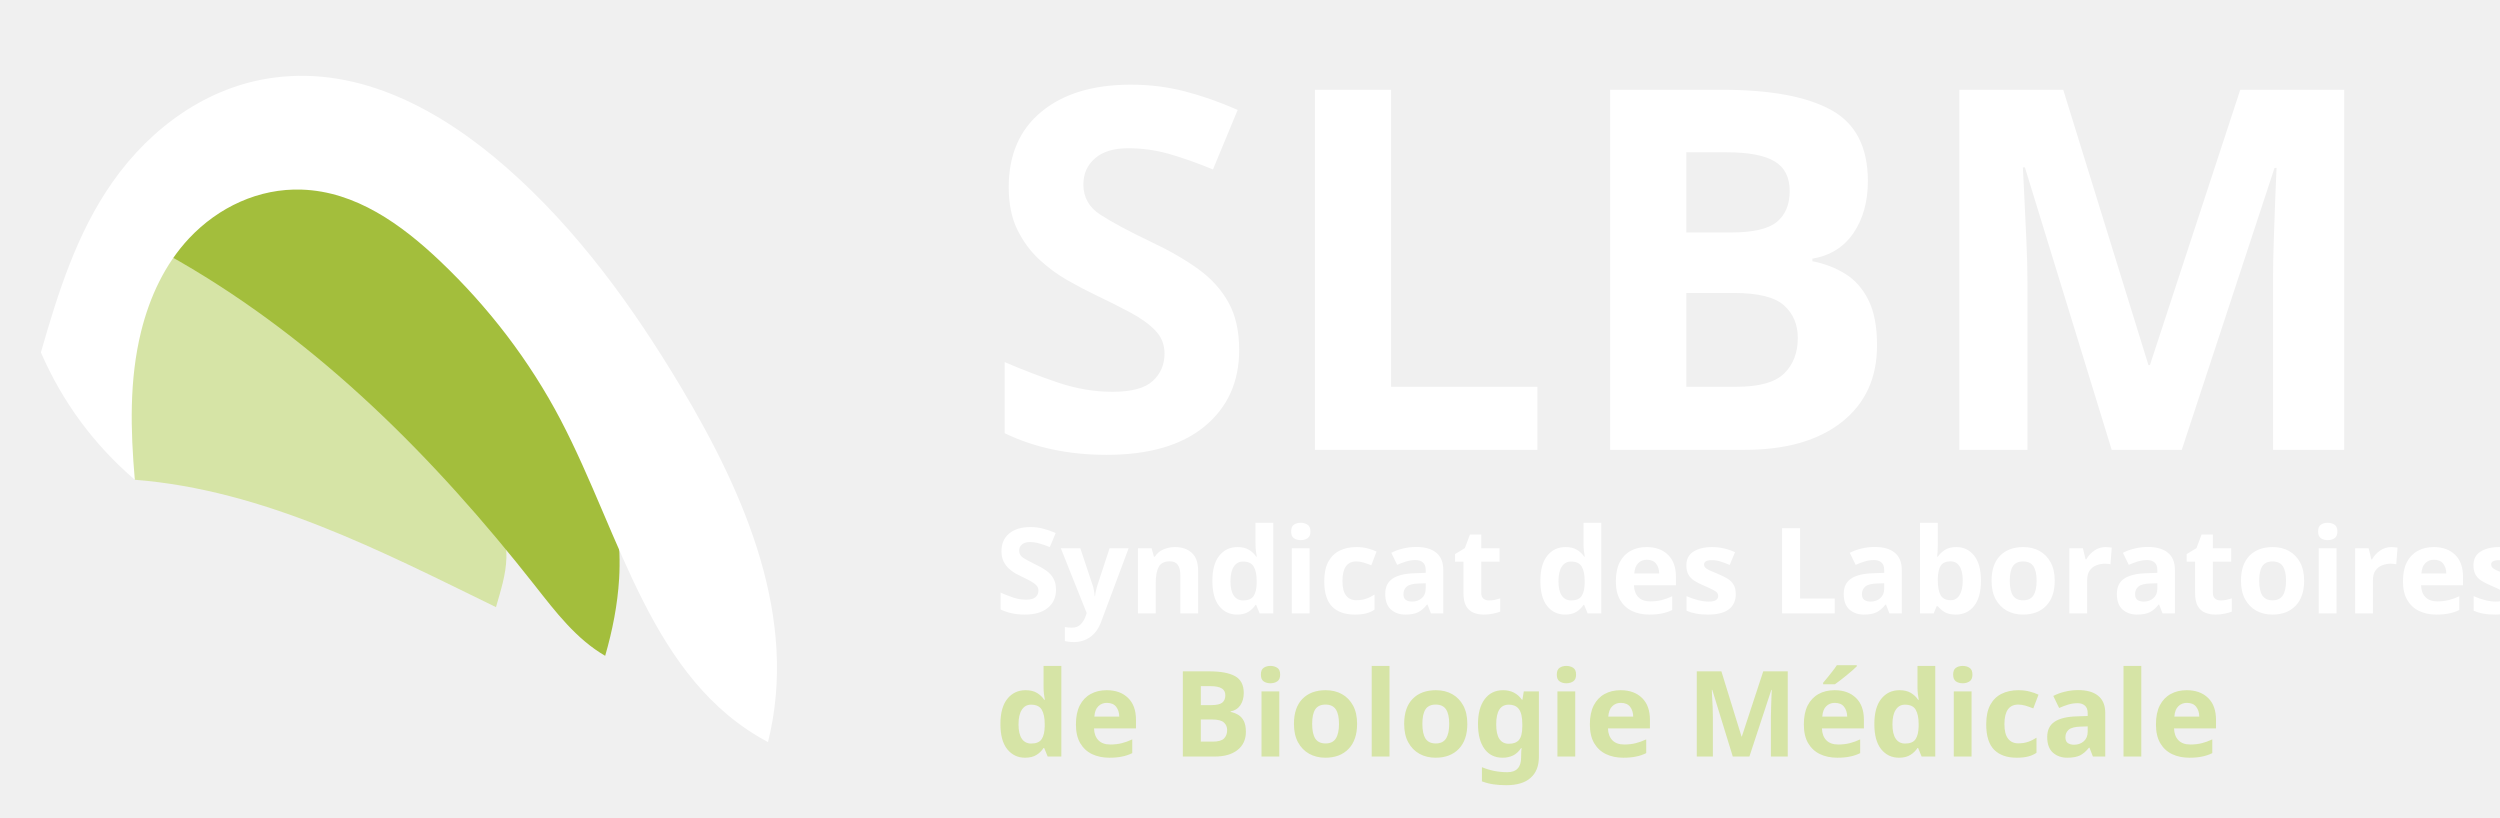
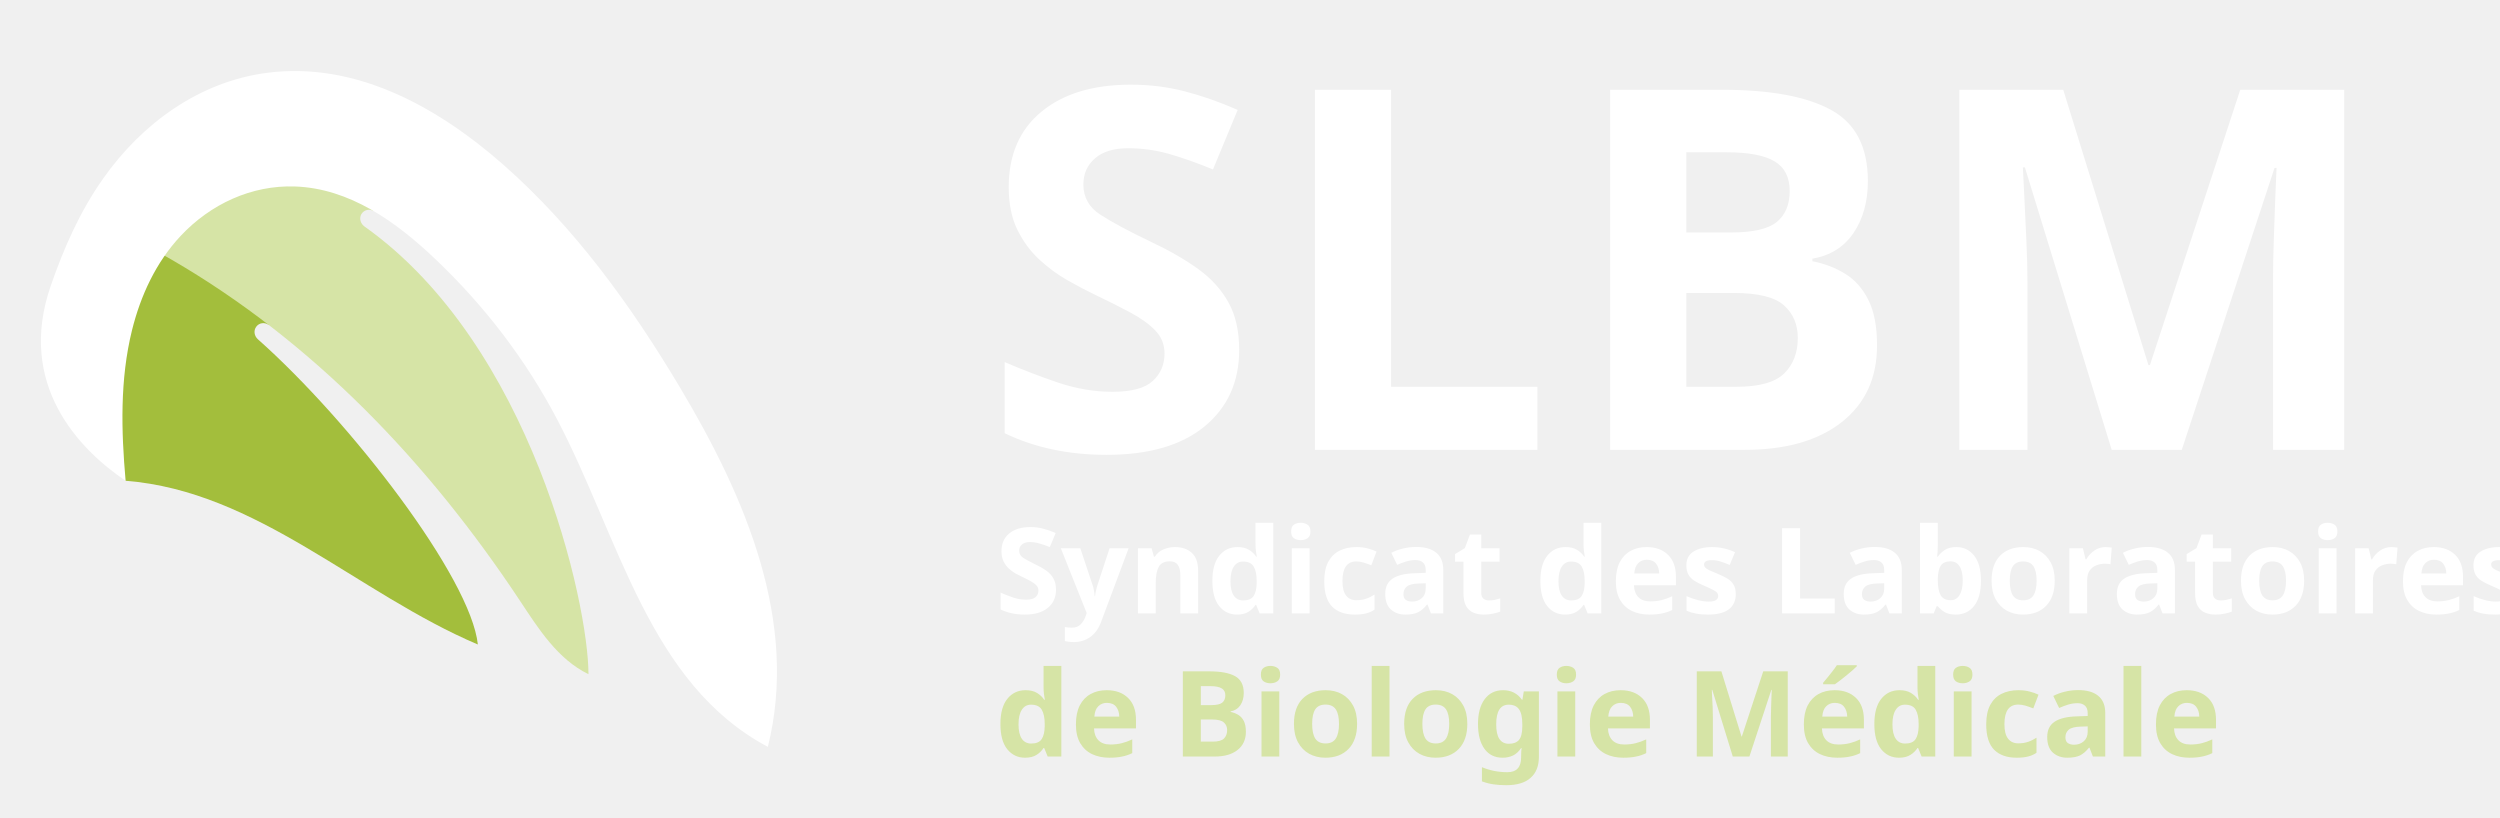
<svg xmlns="http://www.w3.org/2000/svg" viewBox="0 0 366.8 120" role="img" aria-label="SLBM, Syndicat des Laboratoires de Biologie Médicale">
-   <path d="M45.3 48.65C53.45 56.79 64.4 62 70.83 71.62C72.87 74.68 74.38 78.15 74.3 81.83C74.24 84.31 73.45 86.69 72.77 89.08C55.78 80.79 38.66 71.88 19.78 70.39L15.19 61.92L14.68 41.5L27.95 29.25L45.3 48.65Z" fill="#D6E4A6" />
-   <path d="M44.28 20.06C55.41 24.11 62.24 34.5 69.81 43.54C76.85 51.96 85.08 59.72 88.79 70.09C90.49 74.82 91.13 79.87 90.84 84.89C90.61 88.73 89.86 92.52 88.79 96.22C84.54 93.76 81.52 89.77 78.48 85.91C63.81 67.24 46.9 50.21 26.32 38.34C23.19 36.53 19.99 34.86 16.72 33.33L16.72 29.25L27.95 20.06L44.28 20.06Z" fill="#A3BE3C" />
-   <path d="M6 51.71C8.51 42.96 11.27 34.16 16.52 26.7C22.17 18.67 30.48 12.67 40.2 11.39C52.88 9.71 64.75 16.17 74.4 24.66C84.74 33.75 92.86 45 99.92 56.81C109.48 72.81 117.18 90.85 112.68 108.88C95.49 99.74 91.2 78.69 82.26 61.61C77.71 52.93 71.7 45.09 64.6 38.34C58.87 32.89 52.17 28.09 44.28 27.82C38 27.6 32.05 30.38 27.74 34.97C24.18 38.77 21.95 43.59 20.7 48.65C18.95 55.75 19.15 63.12 19.78 70.39C13.76 65.22 9.17 58.99 6 51.71Z" fill="#FFFFFF" />
+   <path d="M39.44 47.69C38.86 47.24 38.03 47.34 37.6 47.93C37.17 48.5 37.3 49.3 37.84 49.78C51.46 61.87 69.08 84.78 70.11 94.56C52.42 87.05 37.76 72.06 18.43 70.54C16.52 67.24 15.06 63.69 14.09 60C12.64 54.55 12.33 48.67 15.1 43.77C17.69 39.21 22.56 36.38 27.78 36.67C32.56 36.93 36.81 39.81 38.84 44.15L39.44 47.69Z" fill="#A3BE3C" />
+   <path d="M54.82 30.96C54.18 30.59 53.37 30.8 53.01 31.43C52.67 32.05 52.9 32.82 53.49 33.24C78.04 50.66 86.34 88.64 86.34 98.92C81.82 96.71 79.03 92.29 76.26 88.1C62.9 67.94 46 50.15 25.06 38.03C21.89 36.19 18.64 34.5 15.32 32.95C15.66 30.44 16.63 28.05 18.14 26.02C20.95 22.26 25.26 20.05 29.81 18.92C34.51 17.75 39.47 17.71 44.01 19.43C48.08 20.96 51.51 23.81 53.77 27.53L54.82 30.96Z" fill="#D6E4A6" />
+   <path d="M18.43 70.54C11.57 65.91 2.42 56.4 7.45 41.92C9.37 36.38 11.73 31.02 15.12 26.22C20.85 18.07 29.28 11.99 39.14 10.69C52 8.99 64.04 15.54 73.83 24.15C84.32 33.38 92.56 44.78 99.72 56.77C109.42 73 117.22 91.29 112.66 109.58C95.22 100.31 90.87 78.96 81.8 61.64C77.19 52.82 71.1 44.88 63.89 38.03C58.08 32.5 51.28 27.64 43.28 27.36C36.91 27.14 30.87 29.95 26.51 34.61C22.89 38.47 20.63 43.35 19.36 48.48C17.59 55.68 17.78 63.16 18.43 70.54Z" fill="#FFFFFF" />
  <text x="144" y="66" font-family="Nunito" font-weight="900" font-size="74" letter-spacing="1.5" fill="#FFFFFF">SLBM</text>
  <text x="146" y="90" font-family="Nunito" font-weight="700" font-size="17.5" fill="#FFFFFF">Syndicat des Laboratoires</text>
  <text x="146" y="111" font-family="Nunito" font-weight="700" font-size="17.5" fill="#D6E4A6">de Biologie Médicale</text>
</svg>
